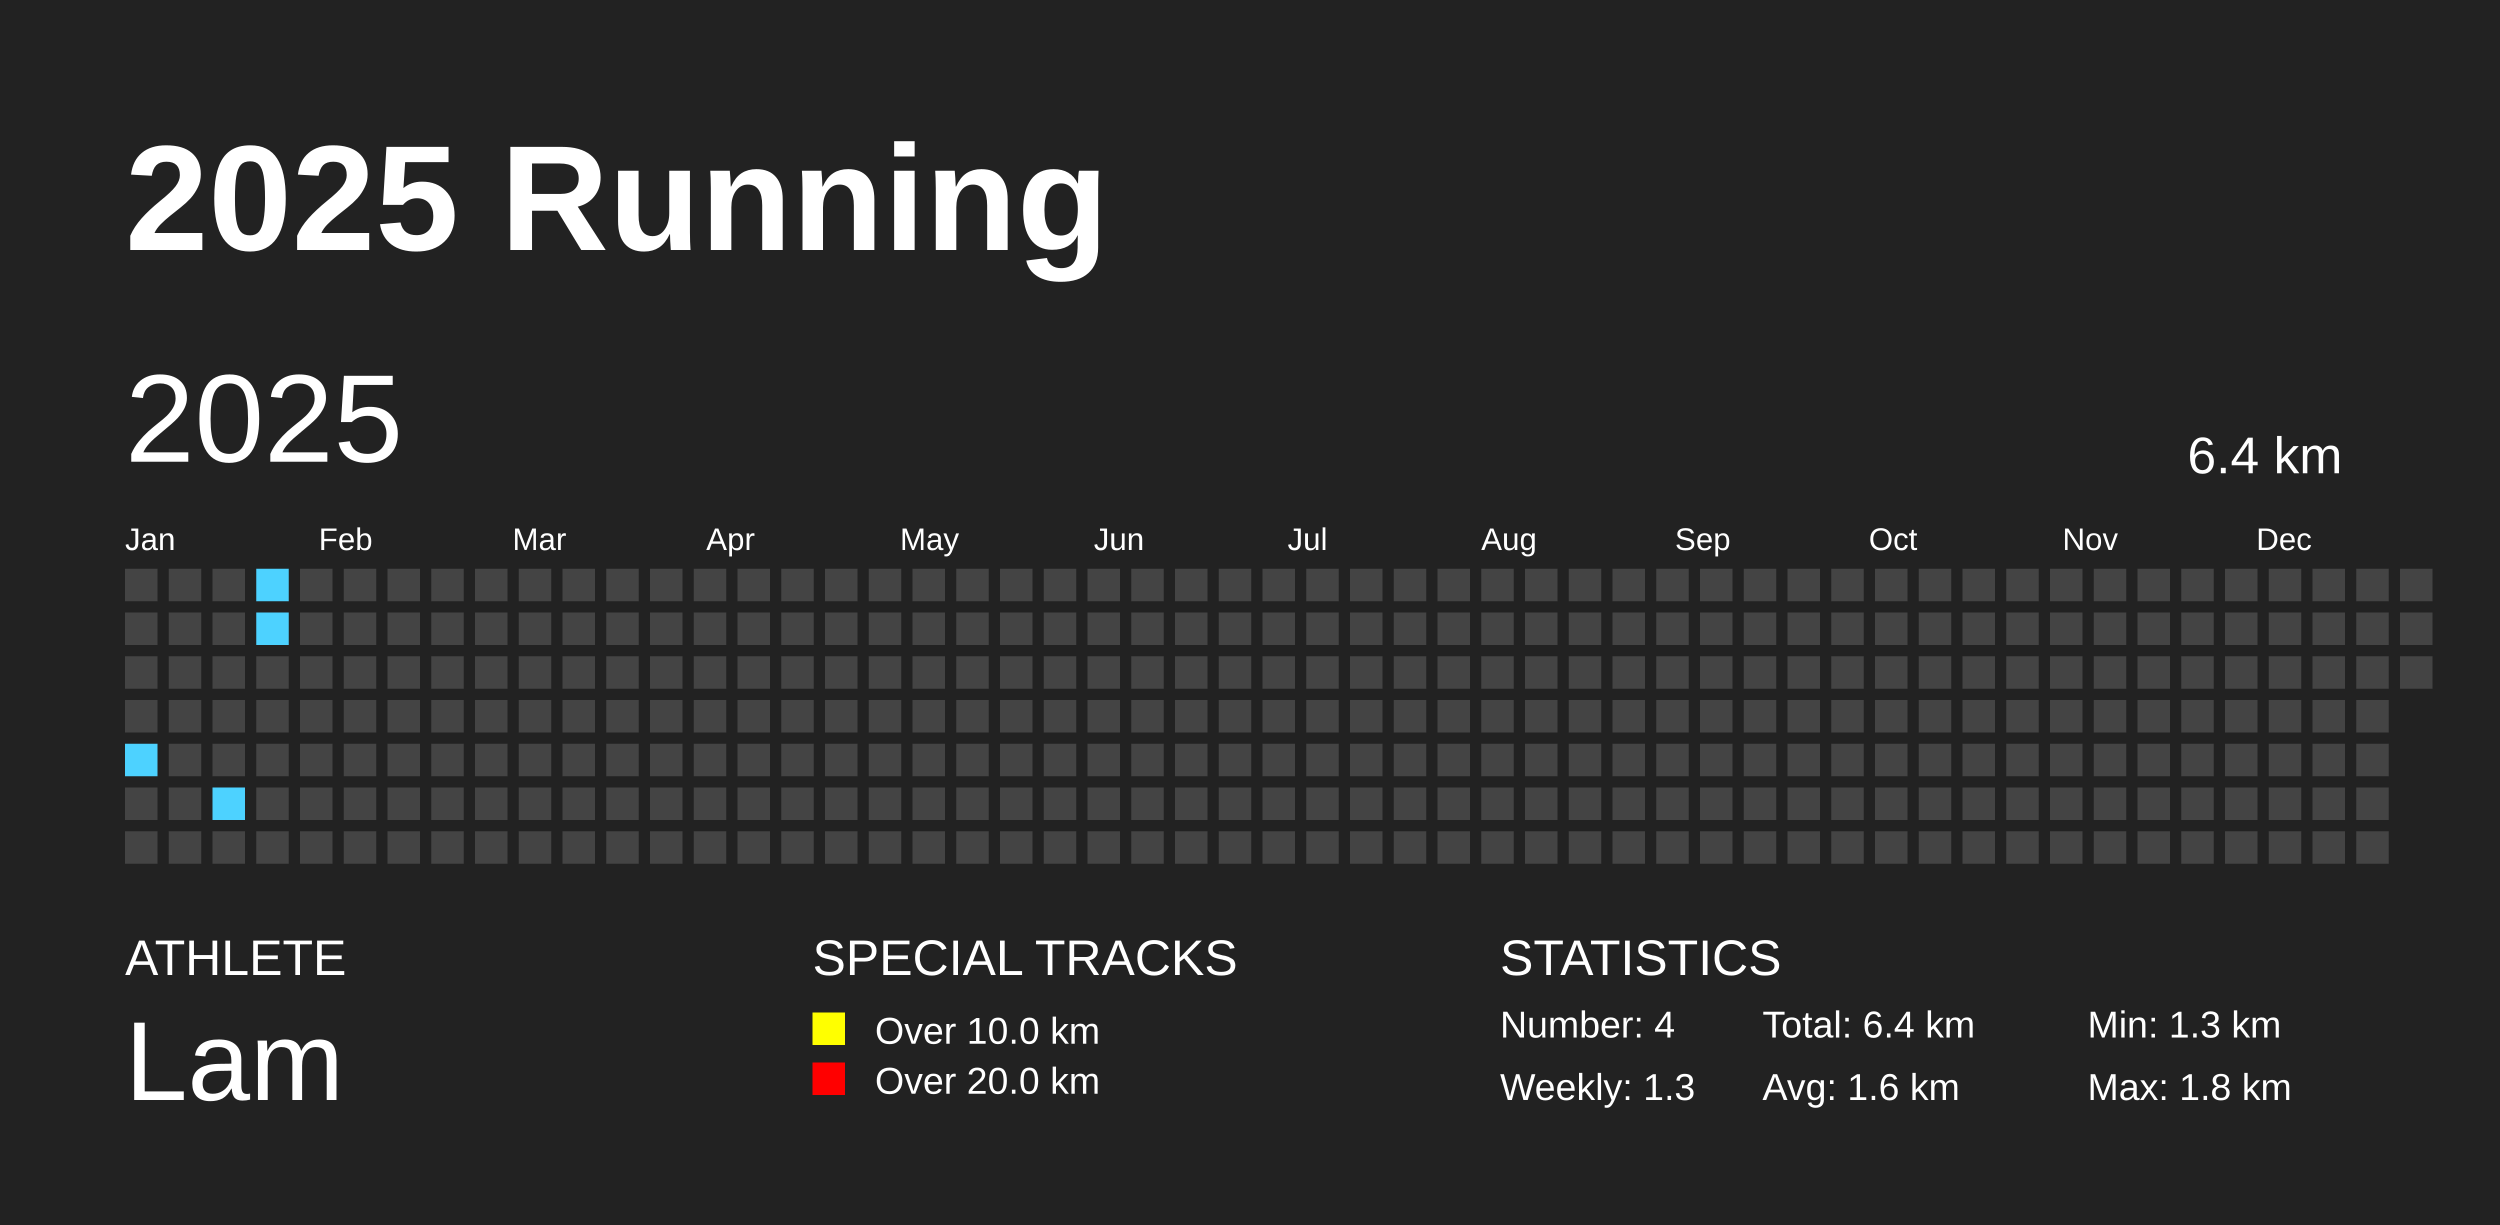
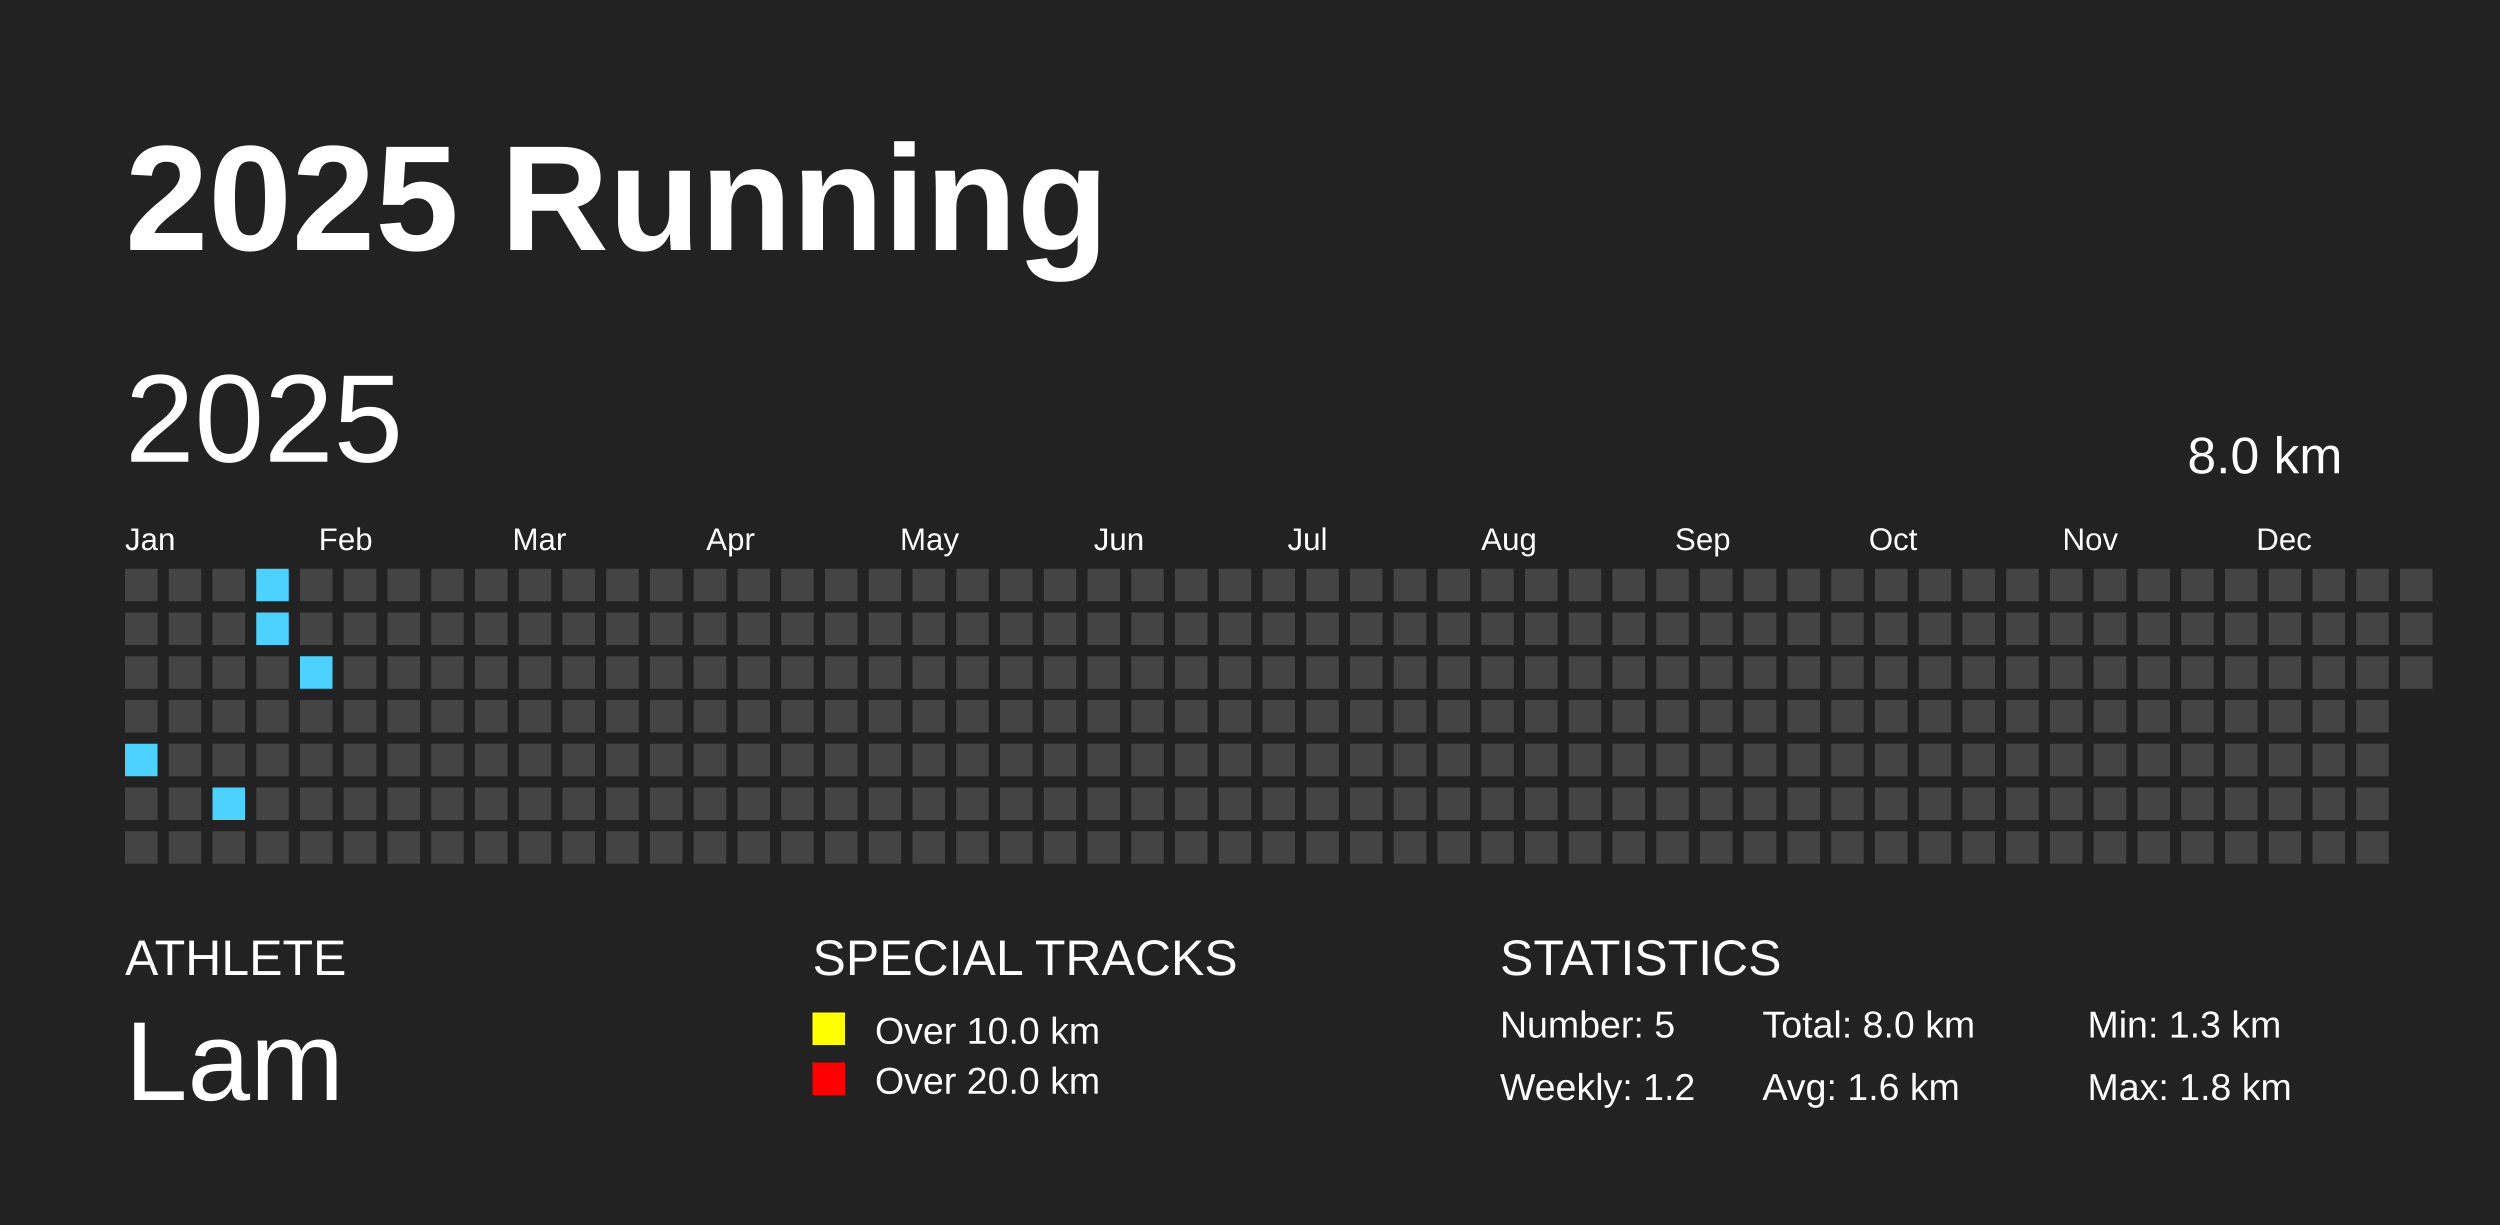
<svg xmlns="http://www.w3.org/2000/svg" baseProfile="full" height="98mm" version="1.1" viewBox="0,0,200,98" width="200mm">
  <defs />
  <rect fill="#222222" height="98" width="200" x="0" y="0" />
  <text fill="#FFFFFF" style="font-size:12px; font-family:Arial; font-weight:bold;" x="10" y="20">2025 Running</text>
  <text fill="#FFFFFF" style="font-size:4px; font-family:Arial" x="10" y="78">ATHLETE</text>
  <text fill="#FFFFFF" style="font-size:9px; font-family:Arial" x="10" y="88">Lam</text>
  <text fill="#FFFFFF" style="font-size:4px; font-family:Arial" x="65" y="78">SPECIAL TRACKS</text>
  <rect fill="yellow" height="2.6" width="2.6" x="65" y="81" />
  <text fill="#FFFFFF" style="font-size:3px; font-family:Arial" x="70" y="83.5">Over 10.0 km</text>
  <rect fill="red" height="2.6" width="2.6" x="65" y="85" />
  <text fill="#FFFFFF" style="font-size:3px; font-family:Arial" x="70" y="87.5">Over 20.0 km</text>
  <text fill="#FFFFFF" style="font-size:4px; font-family:Arial" x="120" y="78">STATISTICS</text>
-   <text fill="#FFFFFF" style="font-size:3px; font-family:Arial" x="120" y="83">Number: 4</text>
-   <text fill="#FFFFFF" style="font-size:3px; font-family:Arial" x="120" y="88">Weekly: 1.3</text>
-   <text fill="#FFFFFF" style="font-size:3px; font-family:Arial" x="141" y="83">Total: 6.4 km</text>
+   <text fill="#FFFFFF" style="font-size:3px; font-family:Arial" x="120" y="83">Number: 5</text>
+   <text fill="#FFFFFF" style="font-size:3px; font-family:Arial" x="120" y="88">Weekly: 1.2</text>
+   <text fill="#FFFFFF" style="font-size:3px; font-family:Arial" x="141" y="83">Total: 8.0 km</text>
  <text fill="#FFFFFF" style="font-size:3px; font-family:Arial" x="141" y="88">Avg: 1.6 km</text>
  <text fill="#FFFFFF" style="font-size:3px; font-family:Arial" x="167" y="83">Min: 1.3 km</text>
  <text fill="#FFFFFF" style="font-size:3px; font-family:Arial" x="167" y="88">Max: 1.8 km</text>
  <text dominant-baseline="hanging" fill="#FFFFFF" style="font-size:10.0px; font-family:Arial;" x="10" y="30">2025</text>
-   <text dominant-baseline="hanging" fill="#FFFFFF" style="font-size:4.125px; font-family:Arial;" x="175" y="35">6.4 km</text>
+   <text dominant-baseline="hanging" fill="#FFFFFF" style="font-size:4.125px; font-family:Arial;" x="175" y="35">8.0 km</text>
  <text fill="#FFFFFF" style="font-size:2.5px; font-family:Arial" x="10.0" y="44">Jan</text>
  <text fill="#FFFFFF" style="font-size:2.5px; font-family:Arial" x="25.5" y="44">Feb</text>
  <text fill="#FFFFFF" style="font-size:2.5px; font-family:Arial" x="41.0" y="44">Mar</text>
  <text fill="#FFFFFF" style="font-size:2.5px; font-family:Arial" x="56.5" y="44">Apr</text>
  <text fill="#FFFFFF" style="font-size:2.5px; font-family:Arial" x="72.0" y="44">May</text>
  <text fill="#FFFFFF" style="font-size:2.5px; font-family:Arial" x="87.5" y="44">Jun</text>
  <text fill="#FFFFFF" style="font-size:2.5px; font-family:Arial" x="103.0" y="44">Jul</text>
  <text fill="#FFFFFF" style="font-size:2.5px; font-family:Arial" x="118.5" y="44">Aug</text>
  <text fill="#FFFFFF" style="font-size:2.5px; font-family:Arial" x="134.0" y="44">Sep</text>
  <text fill="#FFFFFF" style="font-size:2.5px; font-family:Arial" x="149.5" y="44">Oct</text>
  <text fill="#FFFFFF" style="font-size:2.5px; font-family:Arial" x="165.0" y="44">Nov</text>
  <text fill="#FFFFFF" style="font-size:2.5px; font-family:Arial" x="180.5" y="44">Dec</text>
  <rect fill="#444444" height="2.6" width="2.6" x="10.0" y="45.5" />
  <rect fill="#444444" height="2.6" width="2.6" x="10.0" y="49.0" />
  <rect fill="#444444" height="2.6" width="2.6" x="10.0" y="52.5" />
  <rect fill="#444444" height="2.6" width="2.6" x="10.0" y="56.0" />
  <rect fill="#4DD2FF" height="2.6" width="2.6" x="10.0" y="59.5" />
  <rect fill="#444444" height="2.6" width="2.6" x="10.0" y="63.0" />
  <rect fill="#444444" height="2.6" width="2.6" x="10.0" y="66.5" />
  <rect fill="#444444" height="2.6" width="2.6" x="13.5" y="45.5" />
  <rect fill="#444444" height="2.6" width="2.6" x="13.5" y="49.0" />
  <rect fill="#444444" height="2.6" width="2.6" x="13.5" y="52.5" />
  <rect fill="#444444" height="2.6" width="2.6" x="13.5" y="56.0" />
  <rect fill="#444444" height="2.6" width="2.6" x="13.5" y="59.5" />
  <rect fill="#444444" height="2.6" width="2.6" x="13.5" y="63.0" />
  <rect fill="#444444" height="2.6" width="2.6" x="13.5" y="66.5" />
  <rect fill="#444444" height="2.6" width="2.6" x="17.0" y="45.5" />
  <rect fill="#444444" height="2.6" width="2.6" x="17.0" y="49.0" />
  <rect fill="#444444" height="2.6" width="2.6" x="17.0" y="52.5" />
  <rect fill="#444444" height="2.6" width="2.6" x="17.0" y="56.0" />
  <rect fill="#444444" height="2.6" width="2.6" x="17.0" y="59.5" />
  <rect fill="#4DD2FF" height="2.6" width="2.6" x="17.0" y="63.0" />
  <rect fill="#444444" height="2.6" width="2.6" x="17.0" y="66.5" />
  <rect fill="#4DD2FF" height="2.6" width="2.6" x="20.5" y="45.5" />
  <rect fill="#4DD2FF" height="2.6" width="2.6" x="20.5" y="49.0" />
  <rect fill="#444444" height="2.6" width="2.6" x="20.5" y="52.5" />
  <rect fill="#444444" height="2.6" width="2.6" x="20.5" y="56.0" />
  <rect fill="#444444" height="2.6" width="2.6" x="20.5" y="59.5" />
  <rect fill="#444444" height="2.6" width="2.6" x="20.5" y="63.0" />
  <rect fill="#444444" height="2.6" width="2.6" x="20.5" y="66.5" />
  <rect fill="#444444" height="2.6" width="2.6" x="24.0" y="45.5" />
  <rect fill="#444444" height="2.6" width="2.6" x="24.0" y="49.0" />
-   <rect fill="#444444" height="2.6" width="2.6" x="24.0" y="52.5" />
+   <rect fill="#4DD2FF" height="2.6" width="2.6" x="24.0" y="52.5" />
  <rect fill="#444444" height="2.6" width="2.6" x="24.0" y="56.0" />
  <rect fill="#444444" height="2.6" width="2.6" x="24.0" y="59.5" />
  <rect fill="#444444" height="2.6" width="2.6" x="24.0" y="63.0" />
  <rect fill="#444444" height="2.6" width="2.6" x="24.0" y="66.5" />
  <rect fill="#444444" height="2.6" width="2.6" x="27.5" y="45.5" />
  <rect fill="#444444" height="2.6" width="2.6" x="27.5" y="49.0" />
  <rect fill="#444444" height="2.6" width="2.6" x="27.5" y="52.5" />
  <rect fill="#444444" height="2.6" width="2.6" x="27.5" y="56.0" />
  <rect fill="#444444" height="2.6" width="2.6" x="27.5" y="59.5" />
  <rect fill="#444444" height="2.6" width="2.6" x="27.5" y="63.0" />
  <rect fill="#444444" height="2.6" width="2.6" x="27.5" y="66.5" />
  <rect fill="#444444" height="2.6" width="2.6" x="31.0" y="45.5" />
  <rect fill="#444444" height="2.6" width="2.6" x="31.0" y="49.0" />
  <rect fill="#444444" height="2.6" width="2.6" x="31.0" y="52.5" />
  <rect fill="#444444" height="2.6" width="2.6" x="31.0" y="56.0" />
  <rect fill="#444444" height="2.6" width="2.6" x="31.0" y="59.5" />
  <rect fill="#444444" height="2.6" width="2.6" x="31.0" y="63.0" />
  <rect fill="#444444" height="2.6" width="2.6" x="31.0" y="66.5" />
  <rect fill="#444444" height="2.6" width="2.6" x="34.5" y="45.5" />
  <rect fill="#444444" height="2.6" width="2.6" x="34.5" y="49.0" />
  <rect fill="#444444" height="2.6" width="2.6" x="34.5" y="52.5" />
  <rect fill="#444444" height="2.6" width="2.6" x="34.5" y="56.0" />
  <rect fill="#444444" height="2.6" width="2.6" x="34.5" y="59.5" />
  <rect fill="#444444" height="2.6" width="2.6" x="34.5" y="63.0" />
  <rect fill="#444444" height="2.6" width="2.6" x="34.5" y="66.5" />
  <rect fill="#444444" height="2.6" width="2.6" x="38.0" y="45.5" />
  <rect fill="#444444" height="2.6" width="2.6" x="38.0" y="49.0" />
  <rect fill="#444444" height="2.6" width="2.6" x="38.0" y="52.5" />
  <rect fill="#444444" height="2.6" width="2.6" x="38.0" y="56.0" />
  <rect fill="#444444" height="2.6" width="2.6" x="38.0" y="59.5" />
  <rect fill="#444444" height="2.6" width="2.6" x="38.0" y="63.0" />
  <rect fill="#444444" height="2.6" width="2.6" x="38.0" y="66.5" />
  <rect fill="#444444" height="2.6" width="2.6" x="41.5" y="45.5" />
  <rect fill="#444444" height="2.6" width="2.6" x="41.5" y="49.0" />
  <rect fill="#444444" height="2.6" width="2.6" x="41.5" y="52.5" />
  <rect fill="#444444" height="2.6" width="2.6" x="41.5" y="56.0" />
  <rect fill="#444444" height="2.6" width="2.6" x="41.5" y="59.5" />
  <rect fill="#444444" height="2.6" width="2.6" x="41.5" y="63.0" />
  <rect fill="#444444" height="2.6" width="2.6" x="41.5" y="66.5" />
  <rect fill="#444444" height="2.6" width="2.6" x="45.0" y="45.5" />
  <rect fill="#444444" height="2.6" width="2.6" x="45.0" y="49.0" />
  <rect fill="#444444" height="2.6" width="2.6" x="45.0" y="52.5" />
  <rect fill="#444444" height="2.6" width="2.6" x="45.0" y="56.0" />
  <rect fill="#444444" height="2.6" width="2.6" x="45.0" y="59.5" />
  <rect fill="#444444" height="2.6" width="2.6" x="45.0" y="63.0" />
  <rect fill="#444444" height="2.6" width="2.6" x="45.0" y="66.5" />
  <rect fill="#444444" height="2.6" width="2.6" x="48.5" y="45.5" />
  <rect fill="#444444" height="2.6" width="2.6" x="48.5" y="49.0" />
  <rect fill="#444444" height="2.6" width="2.6" x="48.5" y="52.5" />
  <rect fill="#444444" height="2.6" width="2.6" x="48.5" y="56.0" />
  <rect fill="#444444" height="2.6" width="2.6" x="48.5" y="59.5" />
  <rect fill="#444444" height="2.6" width="2.6" x="48.5" y="63.0" />
  <rect fill="#444444" height="2.6" width="2.6" x="48.5" y="66.5" />
  <rect fill="#444444" height="2.6" width="2.6" x="52.0" y="45.5" />
  <rect fill="#444444" height="2.6" width="2.6" x="52.0" y="49.0" />
  <rect fill="#444444" height="2.6" width="2.6" x="52.0" y="52.5" />
  <rect fill="#444444" height="2.6" width="2.6" x="52.0" y="56.0" />
  <rect fill="#444444" height="2.6" width="2.6" x="52.0" y="59.5" />
  <rect fill="#444444" height="2.6" width="2.6" x="52.0" y="63.0" />
  <rect fill="#444444" height="2.6" width="2.6" x="52.0" y="66.5" />
  <rect fill="#444444" height="2.6" width="2.6" x="55.5" y="45.5" />
  <rect fill="#444444" height="2.6" width="2.6" x="55.5" y="49.0" />
  <rect fill="#444444" height="2.6" width="2.6" x="55.5" y="52.5" />
  <rect fill="#444444" height="2.6" width="2.6" x="55.5" y="56.0" />
  <rect fill="#444444" height="2.6" width="2.6" x="55.5" y="59.5" />
  <rect fill="#444444" height="2.6" width="2.6" x="55.5" y="63.0" />
  <rect fill="#444444" height="2.6" width="2.6" x="55.5" y="66.5" />
  <rect fill="#444444" height="2.6" width="2.6" x="59.0" y="45.5" />
  <rect fill="#444444" height="2.6" width="2.6" x="59.0" y="49.0" />
  <rect fill="#444444" height="2.6" width="2.6" x="59.0" y="52.5" />
  <rect fill="#444444" height="2.6" width="2.6" x="59.0" y="56.0" />
  <rect fill="#444444" height="2.6" width="2.6" x="59.0" y="59.5" />
  <rect fill="#444444" height="2.6" width="2.6" x="59.0" y="63.0" />
  <rect fill="#444444" height="2.6" width="2.6" x="59.0" y="66.5" />
  <rect fill="#444444" height="2.6" width="2.6" x="62.5" y="45.5" />
  <rect fill="#444444" height="2.6" width="2.6" x="62.5" y="49.0" />
  <rect fill="#444444" height="2.6" width="2.6" x="62.5" y="52.5" />
  <rect fill="#444444" height="2.6" width="2.6" x="62.5" y="56.0" />
  <rect fill="#444444" height="2.6" width="2.6" x="62.5" y="59.5" />
  <rect fill="#444444" height="2.6" width="2.6" x="62.5" y="63.0" />
  <rect fill="#444444" height="2.6" width="2.6" x="62.5" y="66.5" />
  <rect fill="#444444" height="2.6" width="2.6" x="66.0" y="45.5" />
  <rect fill="#444444" height="2.6" width="2.6" x="66.0" y="49.0" />
  <rect fill="#444444" height="2.6" width="2.6" x="66.0" y="52.5" />
  <rect fill="#444444" height="2.6" width="2.6" x="66.0" y="56.0" />
  <rect fill="#444444" height="2.6" width="2.6" x="66.0" y="59.5" />
  <rect fill="#444444" height="2.6" width="2.6" x="66.0" y="63.0" />
  <rect fill="#444444" height="2.6" width="2.6" x="66.0" y="66.5" />
  <rect fill="#444444" height="2.6" width="2.6" x="69.5" y="45.5" />
  <rect fill="#444444" height="2.6" width="2.6" x="69.5" y="49.0" />
  <rect fill="#444444" height="2.6" width="2.6" x="69.5" y="52.5" />
  <rect fill="#444444" height="2.6" width="2.6" x="69.5" y="56.0" />
  <rect fill="#444444" height="2.6" width="2.6" x="69.5" y="59.5" />
  <rect fill="#444444" height="2.6" width="2.6" x="69.5" y="63.0" />
  <rect fill="#444444" height="2.6" width="2.6" x="69.5" y="66.5" />
  <rect fill="#444444" height="2.6" width="2.6" x="73.0" y="45.5" />
  <rect fill="#444444" height="2.6" width="2.6" x="73.0" y="49.0" />
  <rect fill="#444444" height="2.6" width="2.6" x="73.0" y="52.5" />
  <rect fill="#444444" height="2.6" width="2.6" x="73.0" y="56.0" />
  <rect fill="#444444" height="2.6" width="2.6" x="73.0" y="59.5" />
  <rect fill="#444444" height="2.6" width="2.6" x="73.0" y="63.0" />
  <rect fill="#444444" height="2.6" width="2.6" x="73.0" y="66.5" />
  <rect fill="#444444" height="2.6" width="2.6" x="76.5" y="45.5" />
  <rect fill="#444444" height="2.6" width="2.6" x="76.5" y="49.0" />
  <rect fill="#444444" height="2.6" width="2.6" x="76.5" y="52.5" />
  <rect fill="#444444" height="2.6" width="2.6" x="76.5" y="56.0" />
  <rect fill="#444444" height="2.6" width="2.6" x="76.5" y="59.5" />
  <rect fill="#444444" height="2.6" width="2.6" x="76.5" y="63.0" />
  <rect fill="#444444" height="2.6" width="2.6" x="76.5" y="66.5" />
  <rect fill="#444444" height="2.6" width="2.6" x="80.0" y="45.5" />
  <rect fill="#444444" height="2.6" width="2.6" x="80.0" y="49.0" />
  <rect fill="#444444" height="2.6" width="2.6" x="80.0" y="52.5" />
  <rect fill="#444444" height="2.6" width="2.6" x="80.0" y="56.0" />
  <rect fill="#444444" height="2.6" width="2.6" x="80.0" y="59.5" />
  <rect fill="#444444" height="2.6" width="2.6" x="80.0" y="63.0" />
  <rect fill="#444444" height="2.6" width="2.6" x="80.0" y="66.5" />
  <rect fill="#444444" height="2.6" width="2.6" x="83.5" y="45.5" />
  <rect fill="#444444" height="2.6" width="2.6" x="83.5" y="49.0" />
  <rect fill="#444444" height="2.6" width="2.6" x="83.5" y="52.5" />
  <rect fill="#444444" height="2.6" width="2.6" x="83.5" y="56.0" />
  <rect fill="#444444" height="2.6" width="2.6" x="83.5" y="59.5" />
  <rect fill="#444444" height="2.6" width="2.6" x="83.5" y="63.0" />
  <rect fill="#444444" height="2.6" width="2.6" x="83.5" y="66.5" />
  <rect fill="#444444" height="2.6" width="2.6" x="87.0" y="45.5" />
  <rect fill="#444444" height="2.6" width="2.6" x="87.0" y="49.0" />
  <rect fill="#444444" height="2.6" width="2.6" x="87.0" y="52.5" />
  <rect fill="#444444" height="2.6" width="2.6" x="87.0" y="56.0" />
  <rect fill="#444444" height="2.6" width="2.6" x="87.0" y="59.5" />
  <rect fill="#444444" height="2.6" width="2.6" x="87.0" y="63.0" />
  <rect fill="#444444" height="2.6" width="2.6" x="87.0" y="66.5" />
  <rect fill="#444444" height="2.6" width="2.6" x="90.5" y="45.5" />
  <rect fill="#444444" height="2.6" width="2.6" x="90.5" y="49.0" />
  <rect fill="#444444" height="2.6" width="2.6" x="90.5" y="52.5" />
  <rect fill="#444444" height="2.6" width="2.6" x="90.5" y="56.0" />
  <rect fill="#444444" height="2.6" width="2.6" x="90.5" y="59.5" />
  <rect fill="#444444" height="2.6" width="2.6" x="90.5" y="63.0" />
  <rect fill="#444444" height="2.6" width="2.6" x="90.5" y="66.5" />
  <rect fill="#444444" height="2.6" width="2.6" x="94.0" y="45.5" />
  <rect fill="#444444" height="2.6" width="2.6" x="94.0" y="49.0" />
  <rect fill="#444444" height="2.6" width="2.6" x="94.0" y="52.5" />
  <rect fill="#444444" height="2.6" width="2.6" x="94.0" y="56.0" />
  <rect fill="#444444" height="2.6" width="2.6" x="94.0" y="59.5" />
  <rect fill="#444444" height="2.6" width="2.6" x="94.0" y="63.0" />
  <rect fill="#444444" height="2.6" width="2.6" x="94.0" y="66.5" />
  <rect fill="#444444" height="2.6" width="2.6" x="97.5" y="45.5" />
  <rect fill="#444444" height="2.6" width="2.6" x="97.5" y="49.0" />
  <rect fill="#444444" height="2.6" width="2.6" x="97.5" y="52.5" />
  <rect fill="#444444" height="2.6" width="2.6" x="97.5" y="56.0" />
  <rect fill="#444444" height="2.6" width="2.6" x="97.5" y="59.5" />
  <rect fill="#444444" height="2.6" width="2.6" x="97.5" y="63.0" />
  <rect fill="#444444" height="2.6" width="2.6" x="97.5" y="66.5" />
  <rect fill="#444444" height="2.6" width="2.6" x="101.0" y="45.5" />
  <rect fill="#444444" height="2.6" width="2.6" x="101.0" y="49.0" />
  <rect fill="#444444" height="2.6" width="2.6" x="101.0" y="52.5" />
  <rect fill="#444444" height="2.6" width="2.6" x="101.0" y="56.0" />
  <rect fill="#444444" height="2.6" width="2.6" x="101.0" y="59.5" />
  <rect fill="#444444" height="2.6" width="2.6" x="101.0" y="63.0" />
  <rect fill="#444444" height="2.6" width="2.6" x="101.0" y="66.5" />
  <rect fill="#444444" height="2.6" width="2.6" x="104.5" y="45.5" />
  <rect fill="#444444" height="2.6" width="2.6" x="104.5" y="49.0" />
  <rect fill="#444444" height="2.6" width="2.6" x="104.5" y="52.5" />
  <rect fill="#444444" height="2.6" width="2.6" x="104.5" y="56.0" />
  <rect fill="#444444" height="2.6" width="2.6" x="104.5" y="59.5" />
  <rect fill="#444444" height="2.6" width="2.6" x="104.5" y="63.0" />
  <rect fill="#444444" height="2.6" width="2.6" x="104.5" y="66.5" />
  <rect fill="#444444" height="2.6" width="2.6" x="108.0" y="45.5" />
  <rect fill="#444444" height="2.6" width="2.6" x="108.0" y="49.0" />
  <rect fill="#444444" height="2.6" width="2.6" x="108.0" y="52.5" />
  <rect fill="#444444" height="2.6" width="2.6" x="108.0" y="56.0" />
  <rect fill="#444444" height="2.6" width="2.6" x="108.0" y="59.5" />
  <rect fill="#444444" height="2.6" width="2.6" x="108.0" y="63.0" />
  <rect fill="#444444" height="2.6" width="2.6" x="108.0" y="66.5" />
  <rect fill="#444444" height="2.6" width="2.6" x="111.5" y="45.5" />
  <rect fill="#444444" height="2.6" width="2.6" x="111.5" y="49.0" />
  <rect fill="#444444" height="2.6" width="2.6" x="111.5" y="52.5" />
  <rect fill="#444444" height="2.6" width="2.6" x="111.5" y="56.0" />
  <rect fill="#444444" height="2.6" width="2.6" x="111.5" y="59.5" />
  <rect fill="#444444" height="2.6" width="2.6" x="111.5" y="63.0" />
  <rect fill="#444444" height="2.6" width="2.6" x="111.5" y="66.5" />
  <rect fill="#444444" height="2.6" width="2.6" x="115.0" y="45.5" />
  <rect fill="#444444" height="2.6" width="2.6" x="115.0" y="49.0" />
  <rect fill="#444444" height="2.6" width="2.6" x="115.0" y="52.5" />
  <rect fill="#444444" height="2.6" width="2.6" x="115.0" y="56.0" />
  <rect fill="#444444" height="2.6" width="2.6" x="115.0" y="59.5" />
  <rect fill="#444444" height="2.6" width="2.6" x="115.0" y="63.0" />
  <rect fill="#444444" height="2.6" width="2.6" x="115.0" y="66.5" />
  <rect fill="#444444" height="2.6" width="2.6" x="118.5" y="45.5" />
  <rect fill="#444444" height="2.6" width="2.6" x="118.5" y="49.0" />
  <rect fill="#444444" height="2.6" width="2.6" x="118.5" y="52.5" />
  <rect fill="#444444" height="2.6" width="2.6" x="118.5" y="56.0" />
  <rect fill="#444444" height="2.6" width="2.6" x="118.5" y="59.5" />
  <rect fill="#444444" height="2.6" width="2.6" x="118.5" y="63.0" />
  <rect fill="#444444" height="2.6" width="2.6" x="118.5" y="66.5" />
  <rect fill="#444444" height="2.6" width="2.6" x="122.0" y="45.5" />
  <rect fill="#444444" height="2.6" width="2.6" x="122.0" y="49.0" />
  <rect fill="#444444" height="2.6" width="2.6" x="122.0" y="52.5" />
  <rect fill="#444444" height="2.6" width="2.6" x="122.0" y="56.0" />
  <rect fill="#444444" height="2.6" width="2.6" x="122.0" y="59.5" />
  <rect fill="#444444" height="2.6" width="2.6" x="122.0" y="63.0" />
  <rect fill="#444444" height="2.6" width="2.6" x="122.0" y="66.5" />
  <rect fill="#444444" height="2.6" width="2.6" x="125.5" y="45.5" />
  <rect fill="#444444" height="2.6" width="2.6" x="125.5" y="49.0" />
  <rect fill="#444444" height="2.6" width="2.6" x="125.5" y="52.5" />
  <rect fill="#444444" height="2.6" width="2.6" x="125.5" y="56.0" />
  <rect fill="#444444" height="2.6" width="2.6" x="125.5" y="59.5" />
  <rect fill="#444444" height="2.6" width="2.6" x="125.5" y="63.0" />
  <rect fill="#444444" height="2.6" width="2.6" x="125.5" y="66.5" />
  <rect fill="#444444" height="2.6" width="2.6" x="129.0" y="45.5" />
  <rect fill="#444444" height="2.6" width="2.6" x="129.0" y="49.0" />
  <rect fill="#444444" height="2.6" width="2.6" x="129.0" y="52.5" />
  <rect fill="#444444" height="2.6" width="2.6" x="129.0" y="56.0" />
  <rect fill="#444444" height="2.6" width="2.6" x="129.0" y="59.5" />
  <rect fill="#444444" height="2.6" width="2.6" x="129.0" y="63.0" />
  <rect fill="#444444" height="2.6" width="2.6" x="129.0" y="66.5" />
  <rect fill="#444444" height="2.6" width="2.6" x="132.5" y="45.5" />
  <rect fill="#444444" height="2.6" width="2.6" x="132.5" y="49.0" />
  <rect fill="#444444" height="2.6" width="2.6" x="132.5" y="52.5" />
  <rect fill="#444444" height="2.6" width="2.6" x="132.5" y="56.0" />
  <rect fill="#444444" height="2.6" width="2.6" x="132.5" y="59.5" />
  <rect fill="#444444" height="2.6" width="2.6" x="132.5" y="63.0" />
  <rect fill="#444444" height="2.6" width="2.6" x="132.5" y="66.5" />
  <rect fill="#444444" height="2.6" width="2.6" x="136.0" y="45.5" />
  <rect fill="#444444" height="2.6" width="2.6" x="136.0" y="49.0" />
  <rect fill="#444444" height="2.6" width="2.6" x="136.0" y="52.5" />
  <rect fill="#444444" height="2.6" width="2.6" x="136.0" y="56.0" />
  <rect fill="#444444" height="2.6" width="2.6" x="136.0" y="59.5" />
  <rect fill="#444444" height="2.6" width="2.6" x="136.0" y="63.0" />
  <rect fill="#444444" height="2.6" width="2.6" x="136.0" y="66.5" />
  <rect fill="#444444" height="2.6" width="2.6" x="139.5" y="45.5" />
  <rect fill="#444444" height="2.6" width="2.6" x="139.5" y="49.0" />
  <rect fill="#444444" height="2.6" width="2.6" x="139.5" y="52.5" />
  <rect fill="#444444" height="2.6" width="2.6" x="139.5" y="56.0" />
  <rect fill="#444444" height="2.6" width="2.6" x="139.5" y="59.5" />
  <rect fill="#444444" height="2.6" width="2.6" x="139.5" y="63.0" />
  <rect fill="#444444" height="2.6" width="2.6" x="139.5" y="66.5" />
  <rect fill="#444444" height="2.6" width="2.6" x="143.0" y="45.5" />
  <rect fill="#444444" height="2.6" width="2.6" x="143.0" y="49.0" />
  <rect fill="#444444" height="2.6" width="2.6" x="143.0" y="52.5" />
  <rect fill="#444444" height="2.6" width="2.6" x="143.0" y="56.0" />
  <rect fill="#444444" height="2.6" width="2.6" x="143.0" y="59.5" />
  <rect fill="#444444" height="2.6" width="2.6" x="143.0" y="63.0" />
  <rect fill="#444444" height="2.6" width="2.6" x="143.0" y="66.5" />
  <rect fill="#444444" height="2.6" width="2.6" x="146.5" y="45.5" />
  <rect fill="#444444" height="2.6" width="2.6" x="146.5" y="49.0" />
  <rect fill="#444444" height="2.6" width="2.6" x="146.5" y="52.5" />
  <rect fill="#444444" height="2.6" width="2.6" x="146.5" y="56.0" />
  <rect fill="#444444" height="2.6" width="2.6" x="146.5" y="59.5" />
  <rect fill="#444444" height="2.6" width="2.6" x="146.5" y="63.0" />
  <rect fill="#444444" height="2.6" width="2.6" x="146.5" y="66.5" />
  <rect fill="#444444" height="2.6" width="2.6" x="150.0" y="45.5" />
  <rect fill="#444444" height="2.6" width="2.6" x="150.0" y="49.0" />
  <rect fill="#444444" height="2.6" width="2.6" x="150.0" y="52.5" />
  <rect fill="#444444" height="2.6" width="2.6" x="150.0" y="56.0" />
  <rect fill="#444444" height="2.6" width="2.6" x="150.0" y="59.5" />
  <rect fill="#444444" height="2.6" width="2.6" x="150.0" y="63.0" />
  <rect fill="#444444" height="2.6" width="2.6" x="150.0" y="66.5" />
  <rect fill="#444444" height="2.6" width="2.6" x="153.5" y="45.5" />
  <rect fill="#444444" height="2.6" width="2.6" x="153.5" y="49.0" />
  <rect fill="#444444" height="2.6" width="2.6" x="153.5" y="52.5" />
  <rect fill="#444444" height="2.6" width="2.6" x="153.5" y="56.0" />
  <rect fill="#444444" height="2.6" width="2.6" x="153.5" y="59.5" />
  <rect fill="#444444" height="2.6" width="2.6" x="153.5" y="63.0" />
  <rect fill="#444444" height="2.6" width="2.6" x="153.5" y="66.5" />
  <rect fill="#444444" height="2.6" width="2.6" x="157.0" y="45.5" />
  <rect fill="#444444" height="2.6" width="2.6" x="157.0" y="49.0" />
  <rect fill="#444444" height="2.6" width="2.6" x="157.0" y="52.5" />
  <rect fill="#444444" height="2.6" width="2.6" x="157.0" y="56.0" />
  <rect fill="#444444" height="2.6" width="2.6" x="157.0" y="59.5" />
  <rect fill="#444444" height="2.6" width="2.6" x="157.0" y="63.0" />
  <rect fill="#444444" height="2.6" width="2.6" x="157.0" y="66.5" />
  <rect fill="#444444" height="2.6" width="2.6" x="160.5" y="45.5" />
  <rect fill="#444444" height="2.6" width="2.6" x="160.5" y="49.0" />
  <rect fill="#444444" height="2.6" width="2.6" x="160.5" y="52.5" />
  <rect fill="#444444" height="2.6" width="2.6" x="160.5" y="56.0" />
  <rect fill="#444444" height="2.6" width="2.6" x="160.5" y="59.5" />
  <rect fill="#444444" height="2.6" width="2.6" x="160.5" y="63.0" />
  <rect fill="#444444" height="2.6" width="2.6" x="160.5" y="66.5" />
  <rect fill="#444444" height="2.6" width="2.6" x="164.0" y="45.5" />
  <rect fill="#444444" height="2.6" width="2.6" x="164.0" y="49.0" />
  <rect fill="#444444" height="2.6" width="2.6" x="164.0" y="52.5" />
  <rect fill="#444444" height="2.6" width="2.6" x="164.0" y="56.0" />
  <rect fill="#444444" height="2.6" width="2.6" x="164.0" y="59.5" />
  <rect fill="#444444" height="2.6" width="2.6" x="164.0" y="63.0" />
  <rect fill="#444444" height="2.6" width="2.6" x="164.0" y="66.5" />
  <rect fill="#444444" height="2.6" width="2.6" x="167.5" y="45.5" />
  <rect fill="#444444" height="2.6" width="2.6" x="167.5" y="49.0" />
  <rect fill="#444444" height="2.6" width="2.6" x="167.5" y="52.5" />
  <rect fill="#444444" height="2.6" width="2.6" x="167.5" y="56.0" />
  <rect fill="#444444" height="2.6" width="2.6" x="167.5" y="59.5" />
  <rect fill="#444444" height="2.6" width="2.6" x="167.5" y="63.0" />
  <rect fill="#444444" height="2.6" width="2.6" x="167.5" y="66.5" />
  <rect fill="#444444" height="2.6" width="2.6" x="171.0" y="45.5" />
  <rect fill="#444444" height="2.6" width="2.6" x="171.0" y="49.0" />
  <rect fill="#444444" height="2.6" width="2.6" x="171.0" y="52.5" />
  <rect fill="#444444" height="2.6" width="2.6" x="171.0" y="56.0" />
  <rect fill="#444444" height="2.6" width="2.6" x="171.0" y="59.5" />
  <rect fill="#444444" height="2.6" width="2.6" x="171.0" y="63.0" />
  <rect fill="#444444" height="2.6" width="2.6" x="171.0" y="66.5" />
  <rect fill="#444444" height="2.6" width="2.6" x="174.5" y="45.5" />
  <rect fill="#444444" height="2.6" width="2.6" x="174.5" y="49.0" />
  <rect fill="#444444" height="2.6" width="2.6" x="174.5" y="52.5" />
  <rect fill="#444444" height="2.6" width="2.6" x="174.5" y="56.0" />
  <rect fill="#444444" height="2.6" width="2.6" x="174.5" y="59.5" />
  <rect fill="#444444" height="2.6" width="2.6" x="174.5" y="63.0" />
  <rect fill="#444444" height="2.6" width="2.6" x="174.5" y="66.5" />
  <rect fill="#444444" height="2.6" width="2.6" x="178.0" y="45.5" />
  <rect fill="#444444" height="2.6" width="2.6" x="178.0" y="49.0" />
  <rect fill="#444444" height="2.6" width="2.6" x="178.0" y="52.5" />
  <rect fill="#444444" height="2.6" width="2.6" x="178.0" y="56.0" />
  <rect fill="#444444" height="2.6" width="2.6" x="178.0" y="59.5" />
  <rect fill="#444444" height="2.6" width="2.6" x="178.0" y="63.0" />
  <rect fill="#444444" height="2.6" width="2.6" x="178.0" y="66.5" />
  <rect fill="#444444" height="2.6" width="2.6" x="181.5" y="45.5" />
  <rect fill="#444444" height="2.6" width="2.6" x="181.5" y="49.0" />
  <rect fill="#444444" height="2.6" width="2.6" x="181.5" y="52.5" />
  <rect fill="#444444" height="2.6" width="2.6" x="181.5" y="56.0" />
  <rect fill="#444444" height="2.6" width="2.6" x="181.5" y="59.5" />
  <rect fill="#444444" height="2.6" width="2.6" x="181.5" y="63.0" />
  <rect fill="#444444" height="2.6" width="2.6" x="181.5" y="66.5" />
  <rect fill="#444444" height="2.6" width="2.6" x="185.0" y="45.5" />
  <rect fill="#444444" height="2.6" width="2.6" x="185.0" y="49.0" />
  <rect fill="#444444" height="2.6" width="2.6" x="185.0" y="52.5" />
  <rect fill="#444444" height="2.6" width="2.6" x="185.0" y="56.0" />
  <rect fill="#444444" height="2.6" width="2.6" x="185.0" y="59.5" />
  <rect fill="#444444" height="2.6" width="2.6" x="185.0" y="63.0" />
  <rect fill="#444444" height="2.6" width="2.6" x="185.0" y="66.5" />
  <rect fill="#444444" height="2.6" width="2.6" x="188.5" y="45.5" />
  <rect fill="#444444" height="2.6" width="2.6" x="188.5" y="49.0" />
  <rect fill="#444444" height="2.6" width="2.6" x="188.5" y="52.5" />
  <rect fill="#444444" height="2.6" width="2.6" x="188.5" y="56.0" />
  <rect fill="#444444" height="2.6" width="2.6" x="188.5" y="59.5" />
  <rect fill="#444444" height="2.6" width="2.6" x="188.5" y="63.0" />
  <rect fill="#444444" height="2.6" width="2.6" x="188.5" y="66.5" />
  <rect fill="#444444" height="2.6" width="2.6" x="192.0" y="45.5" />
  <rect fill="#444444" height="2.6" width="2.6" x="192.0" y="49.0" />
  <rect fill="#444444" height="2.6" width="2.6" x="192.0" y="52.5" />
</svg>
